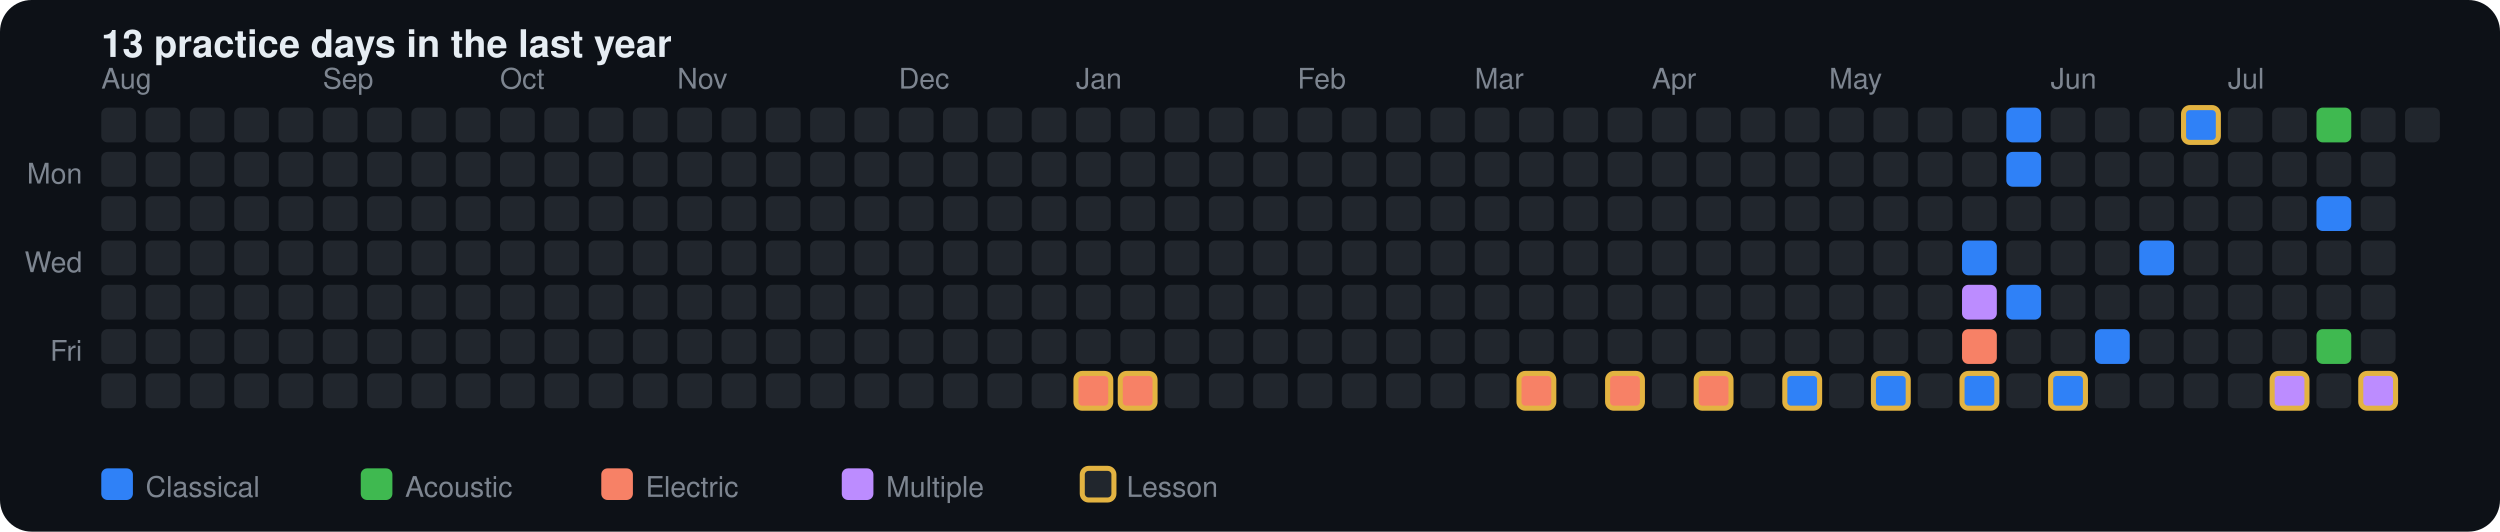
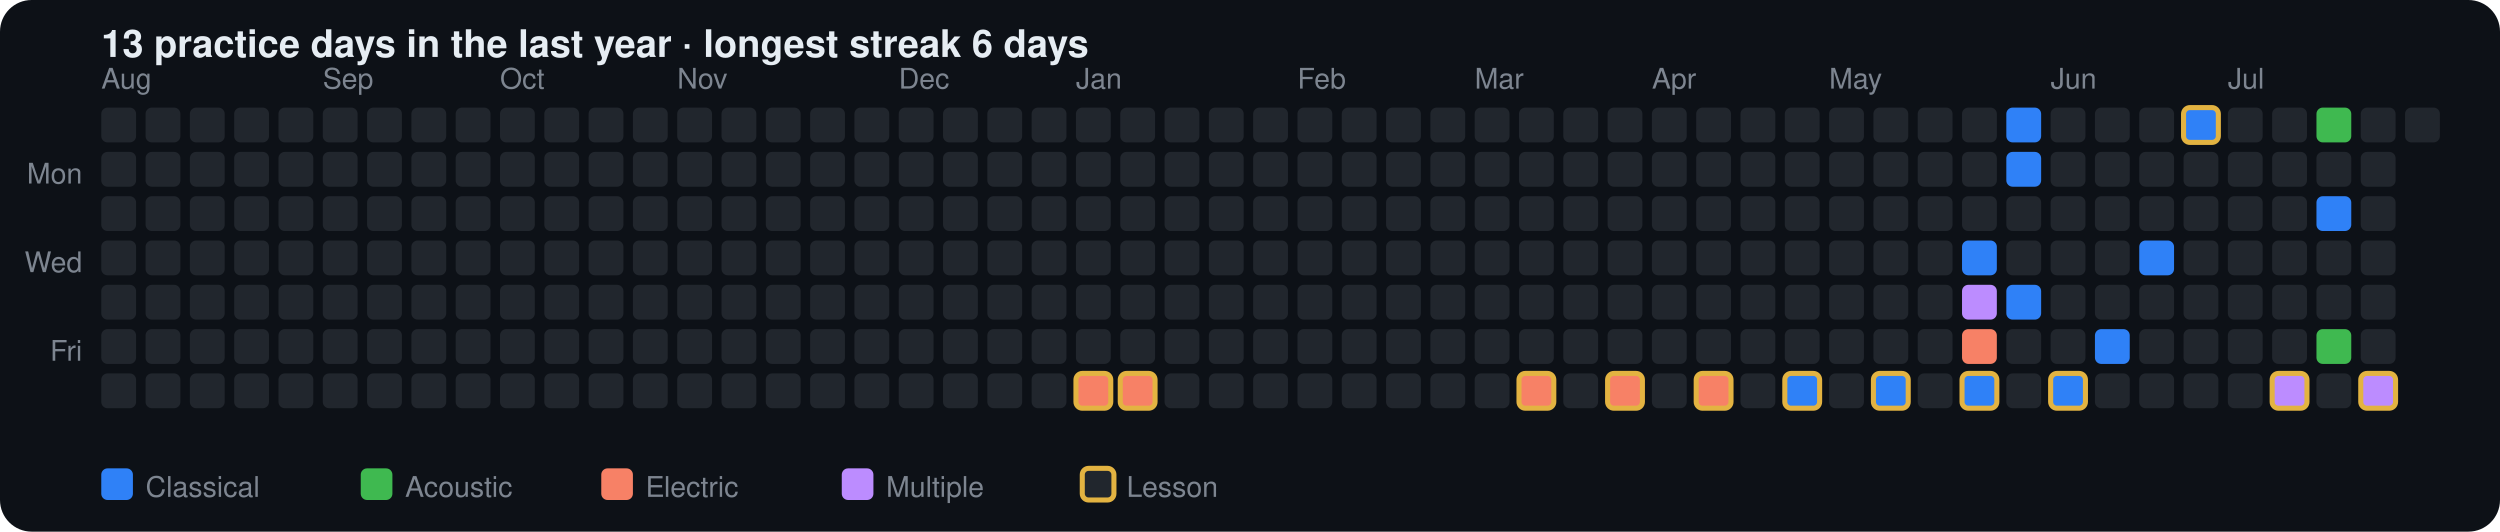
<svg xmlns="http://www.w3.org/2000/svg" width="790" height="168" viewBox="0 0 790 168" font-family="-apple-system,Segoe UI,Helvetica,Arial,sans-serif">
  <rect width="790" height="168" rx="10" fill="#0d1117" />
-   <text x="32" y="18" fill="#e6edf3" font-size="12" font-weight="600">13 practice days in the last year</text>
+   <text x="32" y="18" fill="#e6edf3" font-size="12" font-weight="600">13 practice days in the last year · longest streak 6 days</text>
  <text x="32" y="28" fill="#7d8590" font-size="9">Aug</text>
  <text x="102" y="28" fill="#7d8590" font-size="9">Sep</text>
  <text x="158" y="28" fill="#7d8590" font-size="9">Oct</text>
  <text x="214" y="28" fill="#7d8590" font-size="9">Nov</text>
  <text x="284" y="28" fill="#7d8590" font-size="9">Dec</text>
  <text x="340" y="28" fill="#7d8590" font-size="9">Jan</text>
  <text x="410" y="28" fill="#7d8590" font-size="9">Feb</text>
  <text x="466" y="28" fill="#7d8590" font-size="9">Mar</text>
  <text x="522" y="28" fill="#7d8590" font-size="9">Apr</text>
  <text x="578" y="28" fill="#7d8590" font-size="9">May</text>
  <text x="648" y="28" fill="#7d8590" font-size="9">Jun</text>
  <text x="704" y="28" fill="#7d8590" font-size="9">Jul</text>
  <text x="26" y="58" fill="#7d8590" font-size="9" text-anchor="end">Mon</text>
  <text x="26" y="86" fill="#7d8590" font-size="9" text-anchor="end">Wed</text>
  <text x="26" y="114" fill="#7d8590" font-size="9" text-anchor="end">Fri</text>
  <rect x="32" y="34" width="11" height="11" rx="2" fill="#21262d" />
  <rect x="32" y="48" width="11" height="11" rx="2" fill="#21262d" />
  <rect x="32" y="62" width="11" height="11" rx="2" fill="#21262d" />
  <rect x="32" y="76" width="11" height="11" rx="2" fill="#21262d" />
  <rect x="32" y="90" width="11" height="11" rx="2" fill="#21262d" />
  <rect x="32" y="104" width="11" height="11" rx="2" fill="#21262d" />
  <rect x="32" y="118" width="11" height="11" rx="2" fill="#21262d" />
  <rect x="46" y="34" width="11" height="11" rx="2" fill="#21262d" />
  <rect x="46" y="48" width="11" height="11" rx="2" fill="#21262d" />
  <rect x="46" y="62" width="11" height="11" rx="2" fill="#21262d" />
  <rect x="46" y="76" width="11" height="11" rx="2" fill="#21262d" />
  <rect x="46" y="90" width="11" height="11" rx="2" fill="#21262d" />
  <rect x="46" y="104" width="11" height="11" rx="2" fill="#21262d" />
  <rect x="46" y="118" width="11" height="11" rx="2" fill="#21262d" />
  <rect x="60" y="34" width="11" height="11" rx="2" fill="#21262d" />
  <rect x="60" y="48" width="11" height="11" rx="2" fill="#21262d" />
  <rect x="60" y="62" width="11" height="11" rx="2" fill="#21262d" />
  <rect x="60" y="76" width="11" height="11" rx="2" fill="#21262d" />
  <rect x="60" y="90" width="11" height="11" rx="2" fill="#21262d" />
  <rect x="60" y="104" width="11" height="11" rx="2" fill="#21262d" />
  <rect x="60" y="118" width="11" height="11" rx="2" fill="#21262d" />
  <rect x="74" y="34" width="11" height="11" rx="2" fill="#21262d" />
  <rect x="74" y="48" width="11" height="11" rx="2" fill="#21262d" />
  <rect x="74" y="62" width="11" height="11" rx="2" fill="#21262d" />
  <rect x="74" y="76" width="11" height="11" rx="2" fill="#21262d" />
  <rect x="74" y="90" width="11" height="11" rx="2" fill="#21262d" />
  <rect x="74" y="104" width="11" height="11" rx="2" fill="#21262d" />
  <rect x="74" y="118" width="11" height="11" rx="2" fill="#21262d" />
  <rect x="88" y="34" width="11" height="11" rx="2" fill="#21262d" />
  <rect x="88" y="48" width="11" height="11" rx="2" fill="#21262d" />
  <rect x="88" y="62" width="11" height="11" rx="2" fill="#21262d" />
  <rect x="88" y="76" width="11" height="11" rx="2" fill="#21262d" />
  <rect x="88" y="90" width="11" height="11" rx="2" fill="#21262d" />
  <rect x="88" y="104" width="11" height="11" rx="2" fill="#21262d" />
  <rect x="88" y="118" width="11" height="11" rx="2" fill="#21262d" />
  <rect x="102" y="34" width="11" height="11" rx="2" fill="#21262d" />
  <rect x="102" y="48" width="11" height="11" rx="2" fill="#21262d" />
  <rect x="102" y="62" width="11" height="11" rx="2" fill="#21262d" />
  <rect x="102" y="76" width="11" height="11" rx="2" fill="#21262d" />
  <rect x="102" y="90" width="11" height="11" rx="2" fill="#21262d" />
  <rect x="102" y="104" width="11" height="11" rx="2" fill="#21262d" />
  <rect x="102" y="118" width="11" height="11" rx="2" fill="#21262d" />
  <rect x="116" y="34" width="11" height="11" rx="2" fill="#21262d" />
  <rect x="116" y="48" width="11" height="11" rx="2" fill="#21262d" />
  <rect x="116" y="62" width="11" height="11" rx="2" fill="#21262d" />
  <rect x="116" y="76" width="11" height="11" rx="2" fill="#21262d" />
  <rect x="116" y="90" width="11" height="11" rx="2" fill="#21262d" />
  <rect x="116" y="104" width="11" height="11" rx="2" fill="#21262d" />
  <rect x="116" y="118" width="11" height="11" rx="2" fill="#21262d" />
  <rect x="130" y="34" width="11" height="11" rx="2" fill="#21262d" />
  <rect x="130" y="48" width="11" height="11" rx="2" fill="#21262d" />
  <rect x="130" y="62" width="11" height="11" rx="2" fill="#21262d" />
  <rect x="130" y="76" width="11" height="11" rx="2" fill="#21262d" />
  <rect x="130" y="90" width="11" height="11" rx="2" fill="#21262d" />
  <rect x="130" y="104" width="11" height="11" rx="2" fill="#21262d" />
  <rect x="130" y="118" width="11" height="11" rx="2" fill="#21262d" />
  <rect x="144" y="34" width="11" height="11" rx="2" fill="#21262d" />
  <rect x="144" y="48" width="11" height="11" rx="2" fill="#21262d" />
  <rect x="144" y="62" width="11" height="11" rx="2" fill="#21262d" />
  <rect x="144" y="76" width="11" height="11" rx="2" fill="#21262d" />
  <rect x="144" y="90" width="11" height="11" rx="2" fill="#21262d" />
  <rect x="144" y="104" width="11" height="11" rx="2" fill="#21262d" />
  <rect x="144" y="118" width="11" height="11" rx="2" fill="#21262d" />
  <rect x="158" y="34" width="11" height="11" rx="2" fill="#21262d" />
  <rect x="158" y="48" width="11" height="11" rx="2" fill="#21262d" />
  <rect x="158" y="62" width="11" height="11" rx="2" fill="#21262d" />
  <rect x="158" y="76" width="11" height="11" rx="2" fill="#21262d" />
  <rect x="158" y="90" width="11" height="11" rx="2" fill="#21262d" />
  <rect x="158" y="104" width="11" height="11" rx="2" fill="#21262d" />
  <rect x="158" y="118" width="11" height="11" rx="2" fill="#21262d" />
  <rect x="172" y="34" width="11" height="11" rx="2" fill="#21262d" />
  <rect x="172" y="48" width="11" height="11" rx="2" fill="#21262d" />
  <rect x="172" y="62" width="11" height="11" rx="2" fill="#21262d" />
  <rect x="172" y="76" width="11" height="11" rx="2" fill="#21262d" />
  <rect x="172" y="90" width="11" height="11" rx="2" fill="#21262d" />
  <rect x="172" y="104" width="11" height="11" rx="2" fill="#21262d" />
  <rect x="172" y="118" width="11" height="11" rx="2" fill="#21262d" />
  <rect x="186" y="34" width="11" height="11" rx="2" fill="#21262d" />
  <rect x="186" y="48" width="11" height="11" rx="2" fill="#21262d" />
  <rect x="186" y="62" width="11" height="11" rx="2" fill="#21262d" />
  <rect x="186" y="76" width="11" height="11" rx="2" fill="#21262d" />
  <rect x="186" y="90" width="11" height="11" rx="2" fill="#21262d" />
  <rect x="186" y="104" width="11" height="11" rx="2" fill="#21262d" />
  <rect x="186" y="118" width="11" height="11" rx="2" fill="#21262d" />
  <rect x="200" y="34" width="11" height="11" rx="2" fill="#21262d" />
  <rect x="200" y="48" width="11" height="11" rx="2" fill="#21262d" />
  <rect x="200" y="62" width="11" height="11" rx="2" fill="#21262d" />
  <rect x="200" y="76" width="11" height="11" rx="2" fill="#21262d" />
  <rect x="200" y="90" width="11" height="11" rx="2" fill="#21262d" />
  <rect x="200" y="104" width="11" height="11" rx="2" fill="#21262d" />
  <rect x="200" y="118" width="11" height="11" rx="2" fill="#21262d" />
  <rect x="214" y="34" width="11" height="11" rx="2" fill="#21262d" />
  <rect x="214" y="48" width="11" height="11" rx="2" fill="#21262d" />
  <rect x="214" y="62" width="11" height="11" rx="2" fill="#21262d" />
  <rect x="214" y="76" width="11" height="11" rx="2" fill="#21262d" />
  <rect x="214" y="90" width="11" height="11" rx="2" fill="#21262d" />
  <rect x="214" y="104" width="11" height="11" rx="2" fill="#21262d" />
  <rect x="214" y="118" width="11" height="11" rx="2" fill="#21262d" />
  <rect x="228" y="34" width="11" height="11" rx="2" fill="#21262d" />
  <rect x="228" y="48" width="11" height="11" rx="2" fill="#21262d" />
  <rect x="228" y="62" width="11" height="11" rx="2" fill="#21262d" />
  <rect x="228" y="76" width="11" height="11" rx="2" fill="#21262d" />
  <rect x="228" y="90" width="11" height="11" rx="2" fill="#21262d" />
  <rect x="228" y="104" width="11" height="11" rx="2" fill="#21262d" />
  <rect x="228" y="118" width="11" height="11" rx="2" fill="#21262d" />
  <rect x="242" y="34" width="11" height="11" rx="2" fill="#21262d" />
  <rect x="242" y="48" width="11" height="11" rx="2" fill="#21262d" />
  <rect x="242" y="62" width="11" height="11" rx="2" fill="#21262d" />
  <rect x="242" y="76" width="11" height="11" rx="2" fill="#21262d" />
  <rect x="242" y="90" width="11" height="11" rx="2" fill="#21262d" />
  <rect x="242" y="104" width="11" height="11" rx="2" fill="#21262d" />
  <rect x="242" y="118" width="11" height="11" rx="2" fill="#21262d" />
  <rect x="256" y="34" width="11" height="11" rx="2" fill="#21262d" />
  <rect x="256" y="48" width="11" height="11" rx="2" fill="#21262d" />
  <rect x="256" y="62" width="11" height="11" rx="2" fill="#21262d" />
  <rect x="256" y="76" width="11" height="11" rx="2" fill="#21262d" />
  <rect x="256" y="90" width="11" height="11" rx="2" fill="#21262d" />
  <rect x="256" y="104" width="11" height="11" rx="2" fill="#21262d" />
  <rect x="256" y="118" width="11" height="11" rx="2" fill="#21262d" />
  <rect x="270" y="34" width="11" height="11" rx="2" fill="#21262d" />
  <rect x="270" y="48" width="11" height="11" rx="2" fill="#21262d" />
  <rect x="270" y="62" width="11" height="11" rx="2" fill="#21262d" />
  <rect x="270" y="76" width="11" height="11" rx="2" fill="#21262d" />
  <rect x="270" y="90" width="11" height="11" rx="2" fill="#21262d" />
  <rect x="270" y="104" width="11" height="11" rx="2" fill="#21262d" />
  <rect x="270" y="118" width="11" height="11" rx="2" fill="#21262d" />
  <rect x="284" y="34" width="11" height="11" rx="2" fill="#21262d" />
  <rect x="284" y="48" width="11" height="11" rx="2" fill="#21262d" />
  <rect x="284" y="62" width="11" height="11" rx="2" fill="#21262d" />
  <rect x="284" y="76" width="11" height="11" rx="2" fill="#21262d" />
  <rect x="284" y="90" width="11" height="11" rx="2" fill="#21262d" />
  <rect x="284" y="104" width="11" height="11" rx="2" fill="#21262d" />
  <rect x="284" y="118" width="11" height="11" rx="2" fill="#21262d" />
  <rect x="298" y="34" width="11" height="11" rx="2" fill="#21262d" />
  <rect x="298" y="48" width="11" height="11" rx="2" fill="#21262d" />
  <rect x="298" y="62" width="11" height="11" rx="2" fill="#21262d" />
  <rect x="298" y="76" width="11" height="11" rx="2" fill="#21262d" />
  <rect x="298" y="90" width="11" height="11" rx="2" fill="#21262d" />
  <rect x="298" y="104" width="11" height="11" rx="2" fill="#21262d" />
  <rect x="298" y="118" width="11" height="11" rx="2" fill="#21262d" />
  <rect x="312" y="34" width="11" height="11" rx="2" fill="#21262d" />
  <rect x="312" y="48" width="11" height="11" rx="2" fill="#21262d" />
  <rect x="312" y="62" width="11" height="11" rx="2" fill="#21262d" />
  <rect x="312" y="76" width="11" height="11" rx="2" fill="#21262d" />
  <rect x="312" y="90" width="11" height="11" rx="2" fill="#21262d" />
  <rect x="312" y="104" width="11" height="11" rx="2" fill="#21262d" />
  <rect x="312" y="118" width="11" height="11" rx="2" fill="#21262d" />
  <rect x="326" y="34" width="11" height="11" rx="2" fill="#21262d" />
  <rect x="326" y="48" width="11" height="11" rx="2" fill="#21262d" />
  <rect x="326" y="62" width="11" height="11" rx="2" fill="#21262d" />
  <rect x="326" y="76" width="11" height="11" rx="2" fill="#21262d" />
  <rect x="326" y="90" width="11" height="11" rx="2" fill="#21262d" />
  <rect x="326" y="104" width="11" height="11" rx="2" fill="#21262d" />
  <rect x="326" y="118" width="11" height="11" rx="2" fill="#21262d" />
  <rect x="340" y="34" width="11" height="11" rx="2" fill="#21262d" />
  <rect x="340" y="48" width="11" height="11" rx="2" fill="#21262d" />
  <rect x="340" y="62" width="11" height="11" rx="2" fill="#21262d" />
  <rect x="340" y="76" width="11" height="11" rx="2" fill="#21262d" />
  <rect x="340" y="90" width="11" height="11" rx="2" fill="#21262d" />
  <rect x="340" y="104" width="11" height="11" rx="2" fill="#21262d" />
  <rect x="340" y="118" width="11" height="11" rx="2" fill="#f78166" stroke="#e3b341" stroke-width="1.6" />
  <rect x="354" y="34" width="11" height="11" rx="2" fill="#21262d" />
  <rect x="354" y="48" width="11" height="11" rx="2" fill="#21262d" />
  <rect x="354" y="62" width="11" height="11" rx="2" fill="#21262d" />
  <rect x="354" y="76" width="11" height="11" rx="2" fill="#21262d" />
  <rect x="354" y="90" width="11" height="11" rx="2" fill="#21262d" />
  <rect x="354" y="104" width="11" height="11" rx="2" fill="#21262d" />
  <rect x="354" y="118" width="11" height="11" rx="2" fill="#f78166" stroke="#e3b341" stroke-width="1.6" />
  <rect x="368" y="34" width="11" height="11" rx="2" fill="#21262d" />
  <rect x="368" y="48" width="11" height="11" rx="2" fill="#21262d" />
  <rect x="368" y="62" width="11" height="11" rx="2" fill="#21262d" />
  <rect x="368" y="76" width="11" height="11" rx="2" fill="#21262d" />
  <rect x="368" y="90" width="11" height="11" rx="2" fill="#21262d" />
  <rect x="368" y="104" width="11" height="11" rx="2" fill="#21262d" />
  <rect x="368" y="118" width="11" height="11" rx="2" fill="#21262d" />
  <rect x="382" y="34" width="11" height="11" rx="2" fill="#21262d" />
  <rect x="382" y="48" width="11" height="11" rx="2" fill="#21262d" />
  <rect x="382" y="62" width="11" height="11" rx="2" fill="#21262d" />
  <rect x="382" y="76" width="11" height="11" rx="2" fill="#21262d" />
  <rect x="382" y="90" width="11" height="11" rx="2" fill="#21262d" />
  <rect x="382" y="104" width="11" height="11" rx="2" fill="#21262d" />
  <rect x="382" y="118" width="11" height="11" rx="2" fill="#21262d" />
  <rect x="396" y="34" width="11" height="11" rx="2" fill="#21262d" />
  <rect x="396" y="48" width="11" height="11" rx="2" fill="#21262d" />
  <rect x="396" y="62" width="11" height="11" rx="2" fill="#21262d" />
  <rect x="396" y="76" width="11" height="11" rx="2" fill="#21262d" />
  <rect x="396" y="90" width="11" height="11" rx="2" fill="#21262d" />
  <rect x="396" y="104" width="11" height="11" rx="2" fill="#21262d" />
  <rect x="396" y="118" width="11" height="11" rx="2" fill="#21262d" />
  <rect x="410" y="34" width="11" height="11" rx="2" fill="#21262d" />
  <rect x="410" y="48" width="11" height="11" rx="2" fill="#21262d" />
  <rect x="410" y="62" width="11" height="11" rx="2" fill="#21262d" />
  <rect x="410" y="76" width="11" height="11" rx="2" fill="#21262d" />
  <rect x="410" y="90" width="11" height="11" rx="2" fill="#21262d" />
  <rect x="410" y="104" width="11" height="11" rx="2" fill="#21262d" />
  <rect x="410" y="118" width="11" height="11" rx="2" fill="#21262d" />
  <rect x="424" y="34" width="11" height="11" rx="2" fill="#21262d" />
  <rect x="424" y="48" width="11" height="11" rx="2" fill="#21262d" />
  <rect x="424" y="62" width="11" height="11" rx="2" fill="#21262d" />
  <rect x="424" y="76" width="11" height="11" rx="2" fill="#21262d" />
  <rect x="424" y="90" width="11" height="11" rx="2" fill="#21262d" />
  <rect x="424" y="104" width="11" height="11" rx="2" fill="#21262d" />
  <rect x="424" y="118" width="11" height="11" rx="2" fill="#21262d" />
  <rect x="438" y="34" width="11" height="11" rx="2" fill="#21262d" />
  <rect x="438" y="48" width="11" height="11" rx="2" fill="#21262d" />
  <rect x="438" y="62" width="11" height="11" rx="2" fill="#21262d" />
  <rect x="438" y="76" width="11" height="11" rx="2" fill="#21262d" />
  <rect x="438" y="90" width="11" height="11" rx="2" fill="#21262d" />
  <rect x="438" y="104" width="11" height="11" rx="2" fill="#21262d" />
  <rect x="438" y="118" width="11" height="11" rx="2" fill="#21262d" />
  <rect x="452" y="34" width="11" height="11" rx="2" fill="#21262d" />
  <rect x="452" y="48" width="11" height="11" rx="2" fill="#21262d" />
  <rect x="452" y="62" width="11" height="11" rx="2" fill="#21262d" />
  <rect x="452" y="76" width="11" height="11" rx="2" fill="#21262d" />
  <rect x="452" y="90" width="11" height="11" rx="2" fill="#21262d" />
  <rect x="452" y="104" width="11" height="11" rx="2" fill="#21262d" />
  <rect x="452" y="118" width="11" height="11" rx="2" fill="#21262d" />
  <rect x="466" y="34" width="11" height="11" rx="2" fill="#21262d" />
  <rect x="466" y="48" width="11" height="11" rx="2" fill="#21262d" />
  <rect x="466" y="62" width="11" height="11" rx="2" fill="#21262d" />
  <rect x="466" y="76" width="11" height="11" rx="2" fill="#21262d" />
  <rect x="466" y="90" width="11" height="11" rx="2" fill="#21262d" />
  <rect x="466" y="104" width="11" height="11" rx="2" fill="#21262d" />
  <rect x="466" y="118" width="11" height="11" rx="2" fill="#21262d" />
  <rect x="480" y="34" width="11" height="11" rx="2" fill="#21262d" />
  <rect x="480" y="48" width="11" height="11" rx="2" fill="#21262d" />
  <rect x="480" y="62" width="11" height="11" rx="2" fill="#21262d" />
  <rect x="480" y="76" width="11" height="11" rx="2" fill="#21262d" />
  <rect x="480" y="90" width="11" height="11" rx="2" fill="#21262d" />
  <rect x="480" y="104" width="11" height="11" rx="2" fill="#21262d" />
  <rect x="480" y="118" width="11" height="11" rx="2" fill="#f78166" stroke="#e3b341" stroke-width="1.6" />
  <rect x="494" y="34" width="11" height="11" rx="2" fill="#21262d" />
  <rect x="494" y="48" width="11" height="11" rx="2" fill="#21262d" />
  <rect x="494" y="62" width="11" height="11" rx="2" fill="#21262d" />
  <rect x="494" y="76" width="11" height="11" rx="2" fill="#21262d" />
  <rect x="494" y="90" width="11" height="11" rx="2" fill="#21262d" />
  <rect x="494" y="104" width="11" height="11" rx="2" fill="#21262d" />
  <rect x="494" y="118" width="11" height="11" rx="2" fill="#21262d" />
  <rect x="508" y="34" width="11" height="11" rx="2" fill="#21262d" />
  <rect x="508" y="48" width="11" height="11" rx="2" fill="#21262d" />
  <rect x="508" y="62" width="11" height="11" rx="2" fill="#21262d" />
  <rect x="508" y="76" width="11" height="11" rx="2" fill="#21262d" />
  <rect x="508" y="90" width="11" height="11" rx="2" fill="#21262d" />
  <rect x="508" y="104" width="11" height="11" rx="2" fill="#21262d" />
  <rect x="508" y="118" width="11" height="11" rx="2" fill="#f78166" stroke="#e3b341" stroke-width="1.6" />
  <rect x="522" y="34" width="11" height="11" rx="2" fill="#21262d" />
  <rect x="522" y="48" width="11" height="11" rx="2" fill="#21262d" />
  <rect x="522" y="62" width="11" height="11" rx="2" fill="#21262d" />
  <rect x="522" y="76" width="11" height="11" rx="2" fill="#21262d" />
  <rect x="522" y="90" width="11" height="11" rx="2" fill="#21262d" />
  <rect x="522" y="104" width="11" height="11" rx="2" fill="#21262d" />
  <rect x="522" y="118" width="11" height="11" rx="2" fill="#21262d" />
  <rect x="536" y="34" width="11" height="11" rx="2" fill="#21262d" />
  <rect x="536" y="48" width="11" height="11" rx="2" fill="#21262d" />
  <rect x="536" y="62" width="11" height="11" rx="2" fill="#21262d" />
  <rect x="536" y="76" width="11" height="11" rx="2" fill="#21262d" />
  <rect x="536" y="90" width="11" height="11" rx="2" fill="#21262d" />
  <rect x="536" y="104" width="11" height="11" rx="2" fill="#21262d" />
  <rect x="536" y="118" width="11" height="11" rx="2" fill="#f78166" stroke="#e3b341" stroke-width="1.6" />
  <rect x="550" y="34" width="11" height="11" rx="2" fill="#21262d" />
  <rect x="550" y="48" width="11" height="11" rx="2" fill="#21262d" />
  <rect x="550" y="62" width="11" height="11" rx="2" fill="#21262d" />
  <rect x="550" y="76" width="11" height="11" rx="2" fill="#21262d" />
  <rect x="550" y="90" width="11" height="11" rx="2" fill="#21262d" />
  <rect x="550" y="104" width="11" height="11" rx="2" fill="#21262d" />
  <rect x="550" y="118" width="11" height="11" rx="2" fill="#21262d" />
  <rect x="564" y="34" width="11" height="11" rx="2" fill="#21262d" />
  <rect x="564" y="48" width="11" height="11" rx="2" fill="#21262d" />
  <rect x="564" y="62" width="11" height="11" rx="2" fill="#21262d" />
  <rect x="564" y="76" width="11" height="11" rx="2" fill="#21262d" />
  <rect x="564" y="90" width="11" height="11" rx="2" fill="#21262d" />
  <rect x="564" y="104" width="11" height="11" rx="2" fill="#21262d" />
  <rect x="564" y="118" width="11" height="11" rx="2" fill="#2f81f7" stroke="#e3b341" stroke-width="1.6" />
  <rect x="578" y="34" width="11" height="11" rx="2" fill="#21262d" />
  <rect x="578" y="48" width="11" height="11" rx="2" fill="#21262d" />
  <rect x="578" y="62" width="11" height="11" rx="2" fill="#21262d" />
  <rect x="578" y="76" width="11" height="11" rx="2" fill="#21262d" />
  <rect x="578" y="90" width="11" height="11" rx="2" fill="#21262d" />
  <rect x="578" y="104" width="11" height="11" rx="2" fill="#21262d" />
  <rect x="578" y="118" width="11" height="11" rx="2" fill="#21262d" />
  <rect x="592" y="34" width="11" height="11" rx="2" fill="#21262d" />
  <rect x="592" y="48" width="11" height="11" rx="2" fill="#21262d" />
  <rect x="592" y="62" width="11" height="11" rx="2" fill="#21262d" />
  <rect x="592" y="76" width="11" height="11" rx="2" fill="#21262d" />
  <rect x="592" y="90" width="11" height="11" rx="2" fill="#21262d" />
  <rect x="592" y="104" width="11" height="11" rx="2" fill="#21262d" />
  <rect x="592" y="118" width="11" height="11" rx="2" fill="#2f81f7" stroke="#e3b341" stroke-width="1.6" />
  <rect x="606" y="34" width="11" height="11" rx="2" fill="#21262d" />
  <rect x="606" y="48" width="11" height="11" rx="2" fill="#21262d" />
  <rect x="606" y="62" width="11" height="11" rx="2" fill="#21262d" />
  <rect x="606" y="76" width="11" height="11" rx="2" fill="#21262d" />
  <rect x="606" y="90" width="11" height="11" rx="2" fill="#21262d" />
  <rect x="606" y="104" width="11" height="11" rx="2" fill="#21262d" />
  <rect x="606" y="118" width="11" height="11" rx="2" fill="#21262d" />
  <rect x="620" y="34" width="11" height="11" rx="2" fill="#21262d" />
  <rect x="620" y="48" width="11" height="11" rx="2" fill="#21262d" />
  <rect x="620" y="62" width="11" height="11" rx="2" fill="#21262d" />
  <rect x="620" y="76" width="11" height="11" rx="2" fill="#2f81f7" />
  <rect x="620" y="90" width="11" height="11" rx="2" fill="#bc8cff" />
  <rect x="620" y="104" width="11" height="11" rx="2" fill="#f78166" />
  <rect x="620" y="118" width="11" height="11" rx="2" fill="#2f81f7" stroke="#e3b341" stroke-width="1.6" />
  <rect x="634" y="34" width="11" height="11" rx="2" fill="#2f81f7" />
  <rect x="634" y="48" width="11" height="11" rx="2" fill="#2f81f7" />
  <rect x="634" y="62" width="11" height="11" rx="2" fill="#21262d" />
  <rect x="634" y="76" width="11" height="11" rx="2" fill="#21262d" />
  <rect x="634" y="90" width="11" height="11" rx="2" fill="#2f81f7" />
  <rect x="634" y="104" width="11" height="11" rx="2" fill="#21262d" />
  <rect x="634" y="118" width="11" height="11" rx="2" fill="#21262d" />
  <rect x="648" y="34" width="11" height="11" rx="2" fill="#21262d" />
  <rect x="648" y="48" width="11" height="11" rx="2" fill="#21262d" />
  <rect x="648" y="62" width="11" height="11" rx="2" fill="#21262d" />
  <rect x="648" y="76" width="11" height="11" rx="2" fill="#21262d" />
  <rect x="648" y="90" width="11" height="11" rx="2" fill="#21262d" />
  <rect x="648" y="104" width="11" height="11" rx="2" fill="#21262d" />
  <rect x="648" y="118" width="11" height="11" rx="2" fill="#2f81f7" stroke="#e3b341" stroke-width="1.6" />
  <rect x="662" y="34" width="11" height="11" rx="2" fill="#21262d" />
  <rect x="662" y="48" width="11" height="11" rx="2" fill="#21262d" />
  <rect x="662" y="62" width="11" height="11" rx="2" fill="#21262d" />
  <rect x="662" y="76" width="11" height="11" rx="2" fill="#21262d" />
  <rect x="662" y="90" width="11" height="11" rx="2" fill="#21262d" />
  <rect x="662" y="104" width="11" height="11" rx="2" fill="#2f81f7" />
  <rect x="662" y="118" width="11" height="11" rx="2" fill="#21262d" />
  <rect x="676" y="34" width="11" height="11" rx="2" fill="#21262d" />
  <rect x="676" y="48" width="11" height="11" rx="2" fill="#21262d" />
  <rect x="676" y="62" width="11" height="11" rx="2" fill="#21262d" />
  <rect x="676" y="76" width="11" height="11" rx="2" fill="#2f81f7" />
  <rect x="676" y="90" width="11" height="11" rx="2" fill="#21262d" />
  <rect x="676" y="104" width="11" height="11" rx="2" fill="#21262d" />
  <rect x="676" y="118" width="11" height="11" rx="2" fill="#21262d" />
  <rect x="690" y="34" width="11" height="11" rx="2" fill="#2f81f7" stroke="#e3b341" stroke-width="1.6" />
  <rect x="690" y="48" width="11" height="11" rx="2" fill="#21262d" />
  <rect x="690" y="62" width="11" height="11" rx="2" fill="#21262d" />
  <rect x="690" y="76" width="11" height="11" rx="2" fill="#21262d" />
  <rect x="690" y="90" width="11" height="11" rx="2" fill="#21262d" />
  <rect x="690" y="104" width="11" height="11" rx="2" fill="#21262d" />
  <rect x="690" y="118" width="11" height="11" rx="2" fill="#21262d" />
  <rect x="704" y="34" width="11" height="11" rx="2" fill="#21262d" />
  <rect x="704" y="48" width="11" height="11" rx="2" fill="#21262d" />
  <rect x="704" y="62" width="11" height="11" rx="2" fill="#21262d" />
  <rect x="704" y="76" width="11" height="11" rx="2" fill="#21262d" />
  <rect x="704" y="90" width="11" height="11" rx="2" fill="#21262d" />
  <rect x="704" y="104" width="11" height="11" rx="2" fill="#21262d" />
  <rect x="704" y="118" width="11" height="11" rx="2" fill="#21262d" />
  <rect x="718" y="34" width="11" height="11" rx="2" fill="#21262d" />
  <rect x="718" y="48" width="11" height="11" rx="2" fill="#21262d" />
  <rect x="718" y="62" width="11" height="11" rx="2" fill="#21262d" />
  <rect x="718" y="76" width="11" height="11" rx="2" fill="#21262d" />
  <rect x="718" y="90" width="11" height="11" rx="2" fill="#21262d" />
  <rect x="718" y="104" width="11" height="11" rx="2" fill="#21262d" />
  <rect x="718" y="118" width="11" height="11" rx="2" fill="#bc8cff" stroke="#e3b341" stroke-width="1.6" />
  <rect x="732" y="34" width="11" height="11" rx="2" fill="#3fb950" />
  <rect x="732" y="48" width="11" height="11" rx="2" fill="#21262d" />
  <rect x="732" y="62" width="11" height="11" rx="2" fill="#2f81f7" />
  <rect x="732" y="76" width="11" height="11" rx="2" fill="#21262d" />
  <rect x="732" y="90" width="11" height="11" rx="2" fill="#21262d" />
  <rect x="732" y="104" width="11" height="11" rx="2" fill="#3fb950" />
  <rect x="732" y="118" width="11" height="11" rx="2" fill="#21262d" />
  <rect x="746" y="34" width="11" height="11" rx="2" fill="#21262d" />
  <rect x="746" y="48" width="11" height="11" rx="2" fill="#21262d" />
  <rect x="746" y="62" width="11" height="11" rx="2" fill="#21262d" />
  <rect x="746" y="76" width="11" height="11" rx="2" fill="#21262d" />
  <rect x="746" y="90" width="11" height="11" rx="2" fill="#21262d" />
  <rect x="746" y="104" width="11" height="11" rx="2" fill="#21262d" />
  <rect x="746" y="118" width="11" height="11" rx="2" fill="#bc8cff" stroke="#e3b341" stroke-width="1.6" />
  <rect x="760" y="34" width="11" height="11" rx="2" fill="#21262d" />
  <rect x="32" y="148" width="10" height="10" rx="2" fill="#2f81f7" />
  <text x="46" y="157" fill="#7d8590" font-size="9">Classical</text>
  <rect x="114" y="148" width="10" height="10" rx="2" fill="#3fb950" />
  <text x="128" y="157" fill="#7d8590" font-size="9">Acoustic</text>
  <rect x="190" y="148" width="10" height="10" rx="2" fill="#f78166" />
  <text x="204" y="157" fill="#7d8590" font-size="9">Electric</text>
  <rect x="266" y="148" width="10" height="10" rx="2" fill="#bc8cff" />
  <text x="280" y="157" fill="#7d8590" font-size="9">Multiple</text>
  <rect x="342" y="148" width="10" height="10" rx="2" fill="#21262d" stroke="#e3b341" stroke-width="1.6" />
  <text x="356" y="157" fill="#7d8590" font-size="9">Lesson</text>
</svg>
